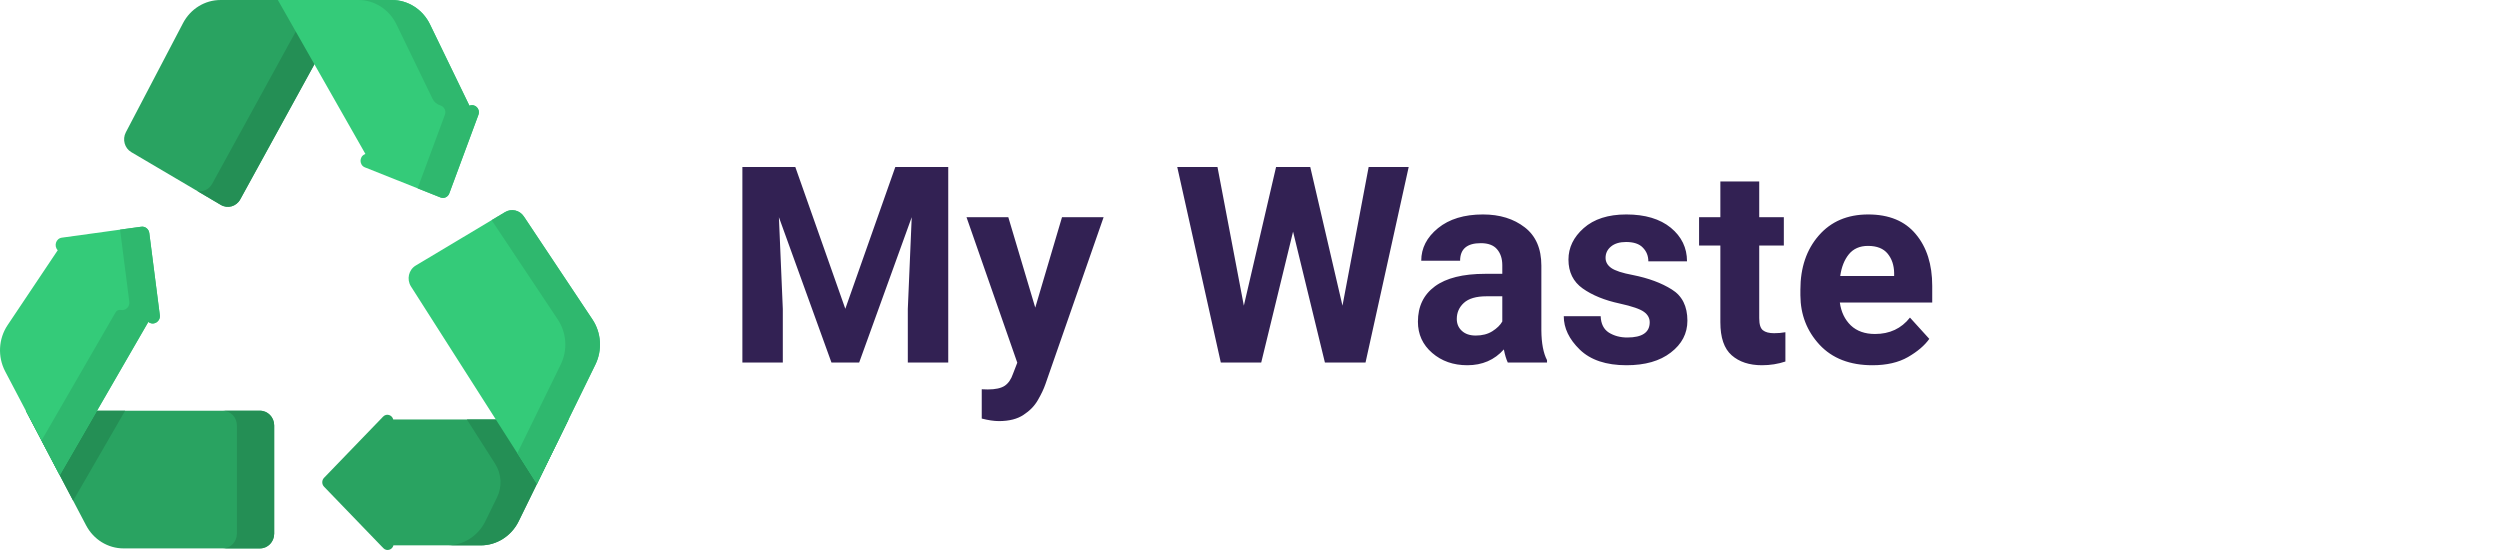
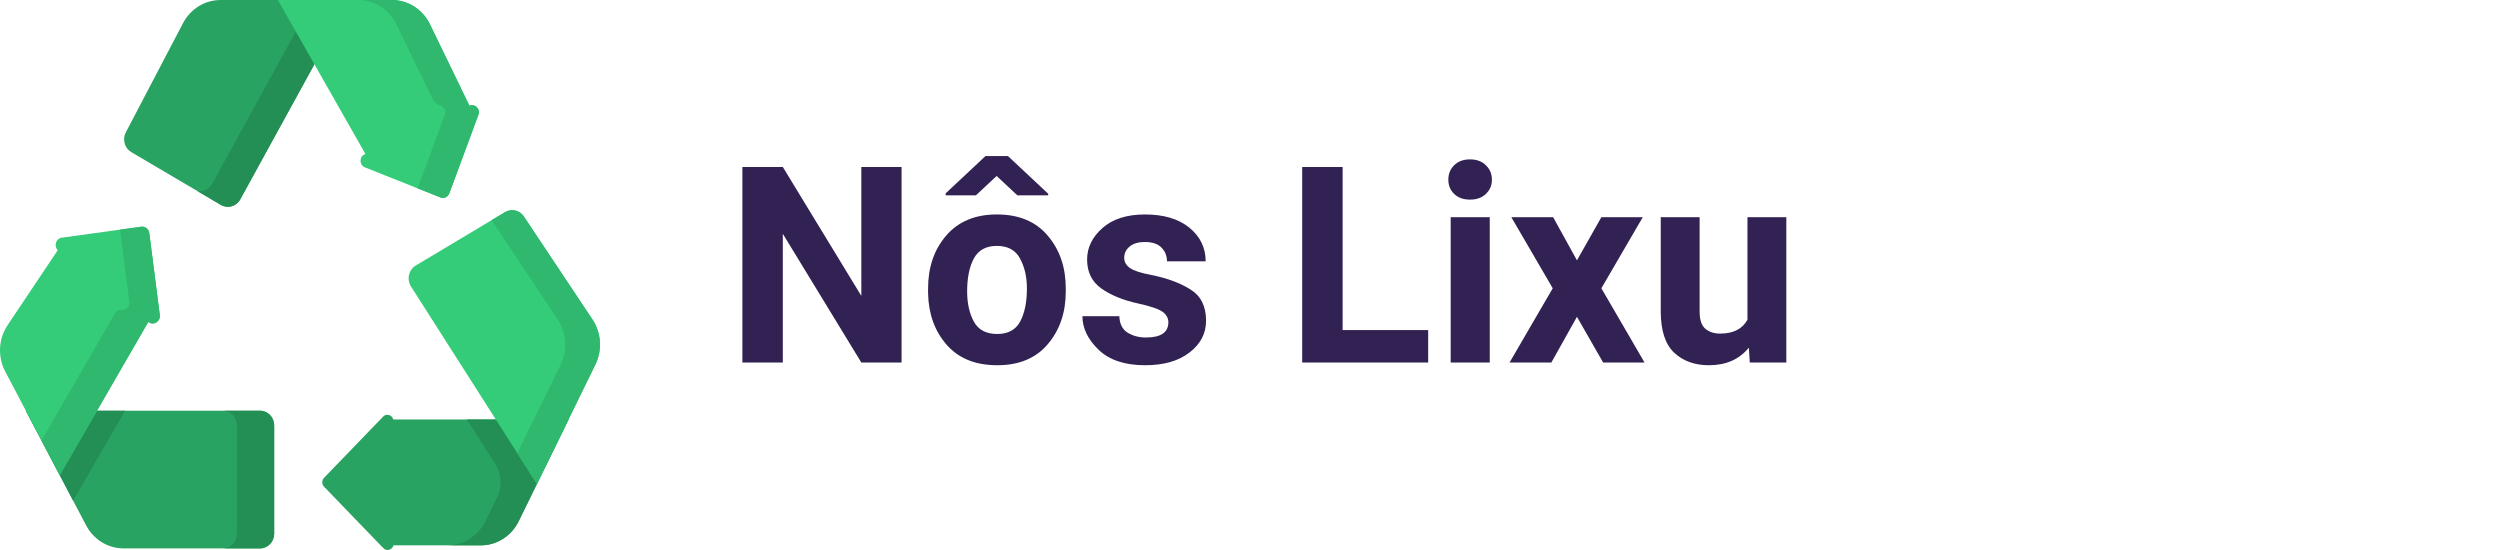
<svg xmlns="http://www.w3.org/2000/svg" width="200" height="44" viewBox="0 0 200 44" fill="none">
  <path d="M14.642 1.85L10.067 10.586C9.772 11.15 9.966 11.855 10.505 12.172L17.668 16.392C18.214 16.714 18.908 16.516 19.218 15.95L27.974 0.001H17.64C16.389 0.001 15.239 0.71 14.642 1.85Z" fill="#29A361" />
  <path d="M27.974 0L19.218 15.95C18.907 16.515 18.214 16.714 17.668 16.392L15.798 15.291C16.254 15.367 16.728 15.15 16.97 14.71L25.047 0H27.974Z" fill="#248F55" />
  <path d="M37.555 8.459L34.4 1.949C33.821 0.755 32.641 0.001 31.351 0.001H22.228L29.233 12.317C29.21 12.327 29.187 12.338 29.164 12.349C28.723 12.554 28.741 13.209 29.192 13.389L35.241 15.796C35.521 15.908 35.836 15.762 35.943 15.472L38.275 9.18C38.447 8.714 37.995 8.265 37.555 8.459Z" fill="#34CB79" />
  <path d="M38.275 9.179L35.943 15.472C35.836 15.763 35.521 15.908 35.241 15.796L33.41 15.067L35.592 9.179C35.716 8.845 35.518 8.52 35.234 8.435C34.963 8.353 34.732 8.17 34.606 7.909L31.716 1.949C31.138 0.755 29.959 0 28.669 0H31.351C32.641 0 33.82 0.755 34.399 1.949L37.555 8.459C37.995 8.265 38.447 8.714 38.275 9.179Z" fill="#2FB86E" />
  <path d="M31.459 33.559C31.374 33.198 30.924 33.043 30.65 33.328L25.922 38.227C25.734 38.422 25.734 38.739 25.922 38.934L30.668 43.853C30.941 44.135 31.386 43.984 31.476 43.629H38.455C39.74 43.629 40.916 42.881 41.497 41.693L45.479 33.559H31.459V33.559Z" fill="#29A361" />
  <path d="M37.351 33.559L39.614 37.108C40.125 37.91 40.182 38.935 39.762 39.793L38.831 41.694C38.251 42.881 37.075 43.629 35.79 43.629H38.455C39.739 43.629 40.916 42.881 41.497 41.694L45.479 33.559H37.351V33.559Z" fill="#248F55" />
  <path d="M21.935 42.694V34.036C21.935 33.385 21.426 32.857 20.798 32.857H2.068L6.888 42.028C7.486 43.165 8.635 43.872 9.884 43.872H20.798C21.426 43.872 21.935 43.345 21.935 42.694Z" fill="#29A361" />
  <path d="M10.011 32.858L5.852 40.057L2.068 32.858H10.011Z" fill="#248F55" />
  <path d="M21.935 34.036V42.694C21.935 43.345 21.426 43.872 20.798 43.872H17.815C18.443 43.872 18.952 43.345 18.952 42.694V34.036C18.952 33.385 18.443 32.858 17.815 32.858H20.798C21.426 32.858 21.935 33.385 21.935 34.036Z" fill="#248F55" />
  <path d="M12.785 25.207L11.944 18.647C11.902 18.323 11.615 18.095 11.302 18.138L4.948 19.013C4.469 19.079 4.291 19.682 4.619 20.018L0.609 26.008C-0.127 27.106 -0.201 28.54 0.416 29.714L4.78 38.017L11.865 25.751C11.868 25.753 11.87 25.755 11.873 25.757C12.277 26.075 12.851 25.728 12.785 25.207Z" fill="#34CB79" />
  <path d="M11.873 25.757C11.87 25.755 11.868 25.753 11.866 25.751L4.78 38.016L3.322 35.244L9.09 25.259L9.25 24.982C9.337 24.83 9.508 24.765 9.675 24.798C9.676 24.799 9.677 24.799 9.678 24.799C10.033 24.865 10.398 24.558 10.344 24.136L9.605 18.371L11.302 18.138C11.614 18.095 11.902 18.323 11.944 18.646L12.785 25.207C12.852 25.729 12.277 26.075 11.873 25.757Z" fill="#2FB86E" />
  <path d="M47.396 25.557L41.91 17.32C41.574 16.814 40.919 16.662 40.406 16.968L33.257 21.244C32.69 21.583 32.516 22.348 32.877 22.914L42.955 38.715L47.631 29.164C48.197 28.008 48.106 26.624 47.396 25.557Z" fill="#34CB79" />
  <path d="M47.63 29.165L42.954 38.715L41.386 36.255L44.857 29.164C45.423 28.008 45.333 26.624 44.622 25.557L39.331 17.612L40.406 16.969C40.919 16.661 41.574 16.814 41.91 17.32L47.396 25.557C48.107 26.624 48.196 28.009 47.63 29.165Z" fill="#2FB86E" />
-   <text x="58" y="29" font-family="Ubuntu, Roboto, Arial, sans-serif" font-size="22" font-weight="700" fill="#322153">My Waste</text>
+   <text x="58" y="29" font-family="Ubuntu, Roboto, Arial, sans-serif" font-size="22" font-weight="700" fill="#322153">Nôs Lixu</text>
</svg>
